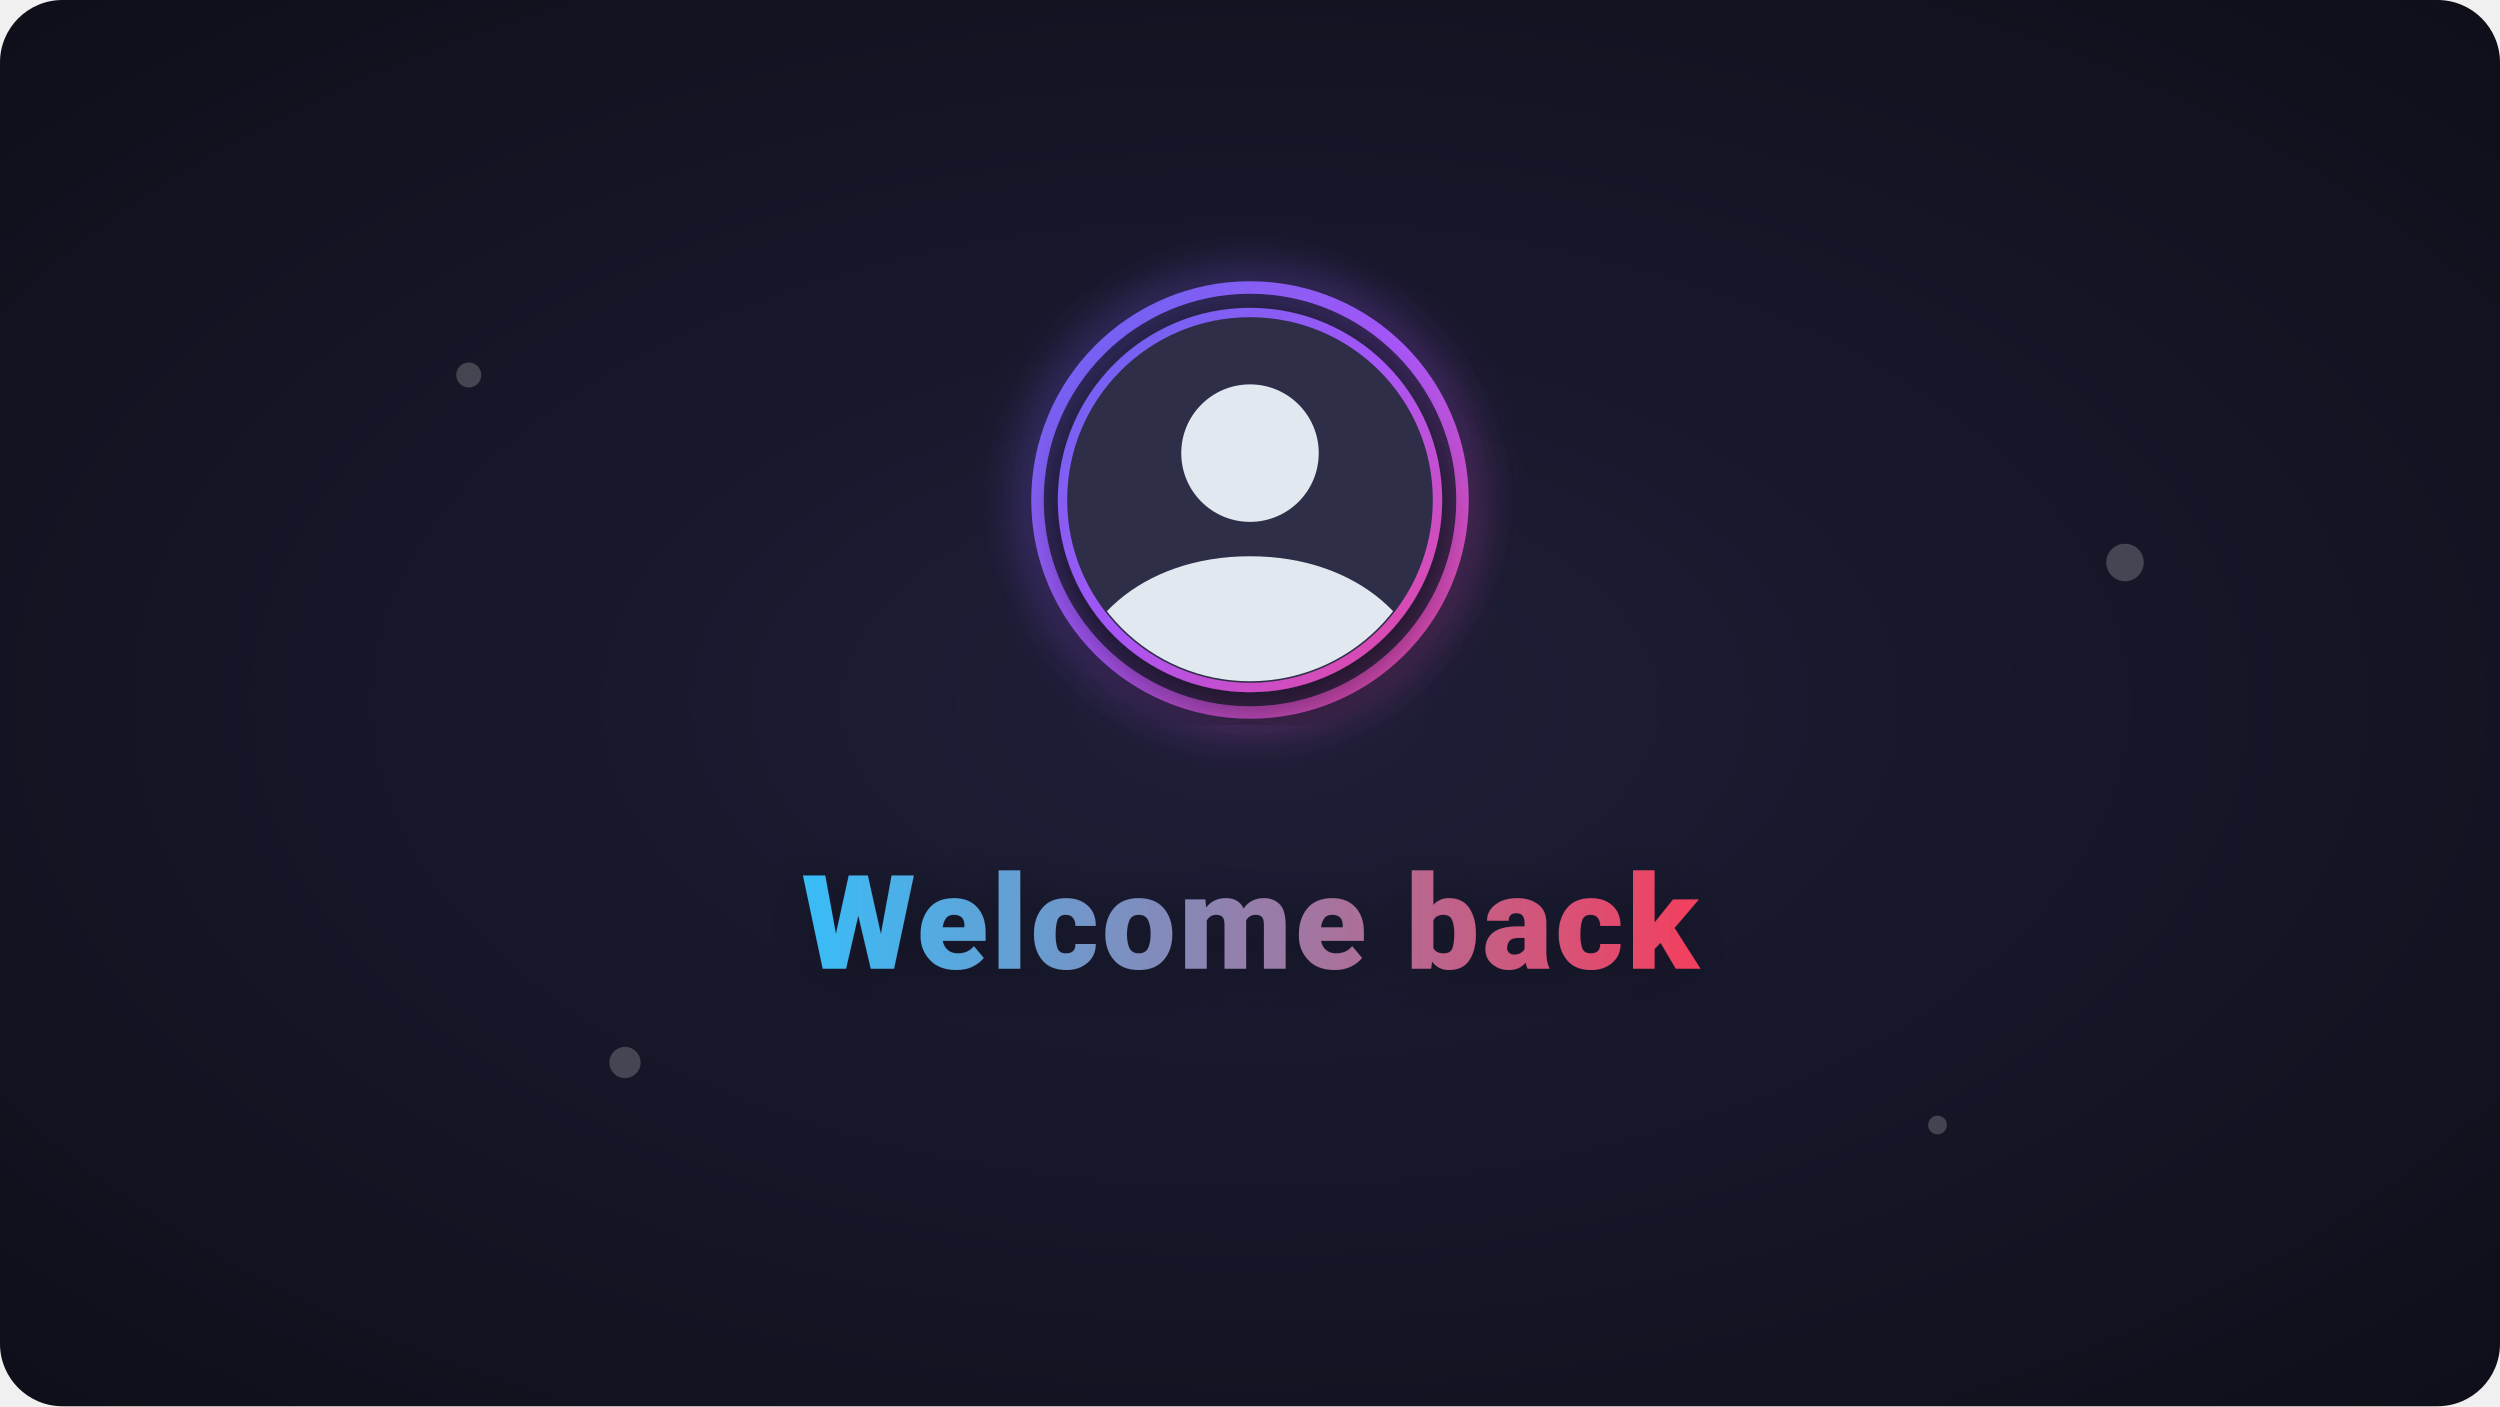
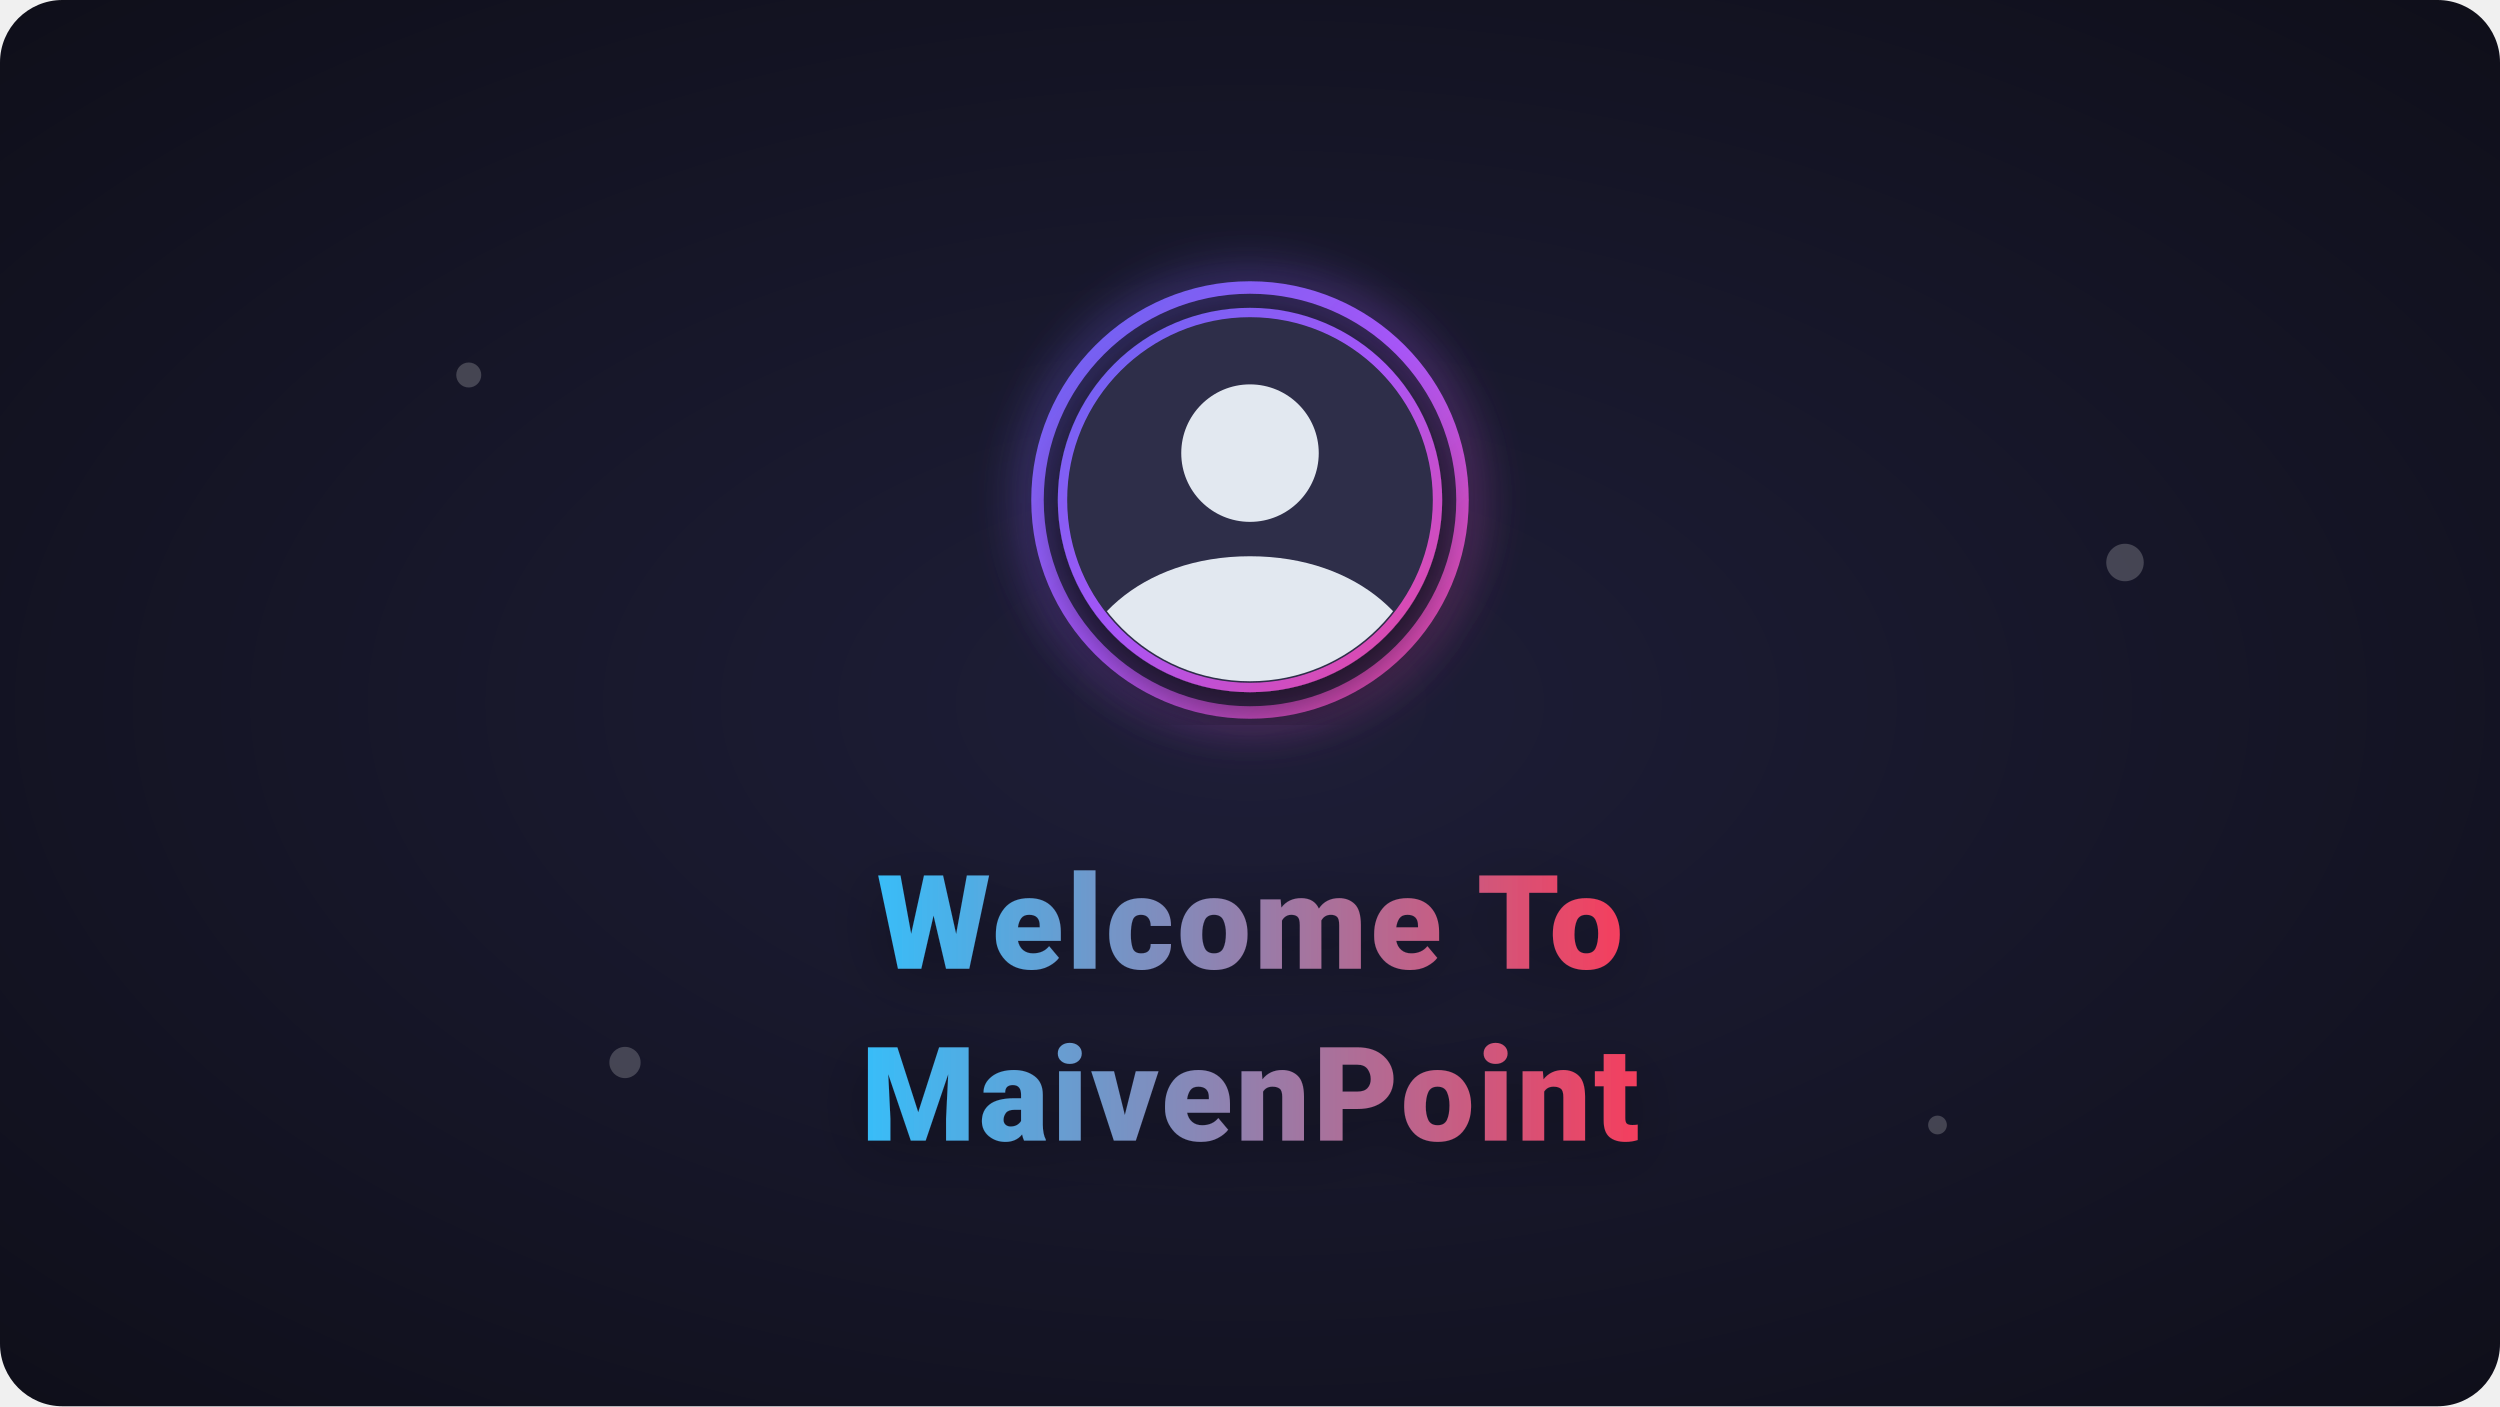
<svg xmlns="http://www.w3.org/2000/svg" viewBox="0 0 800 450" width="100%" height="100%">
  <defs>
    <radialGradient id="bg-grad" cx="50%" cy="50%" r="70%">
      <stop offset="0%" stop-color="#1e1e38" />
      <stop offset="100%" stop-color="#0f0f1a" />
    </radialGradient>
    <linearGradient id="avatar-grad" x1="0%" y1="0%" x2="100%" y2="100%">
      <stop offset="0%" stop-color="#6366f1" />
      <stop offset="50%" stop-color="#a855f7" />
      <stop offset="100%" stop-color="#ec4899" />
    </linearGradient>
    <linearGradient id="text-grad" x1="0%" y1="0%" x2="100%" y2="0%">
      <stop offset="0%" stop-color="#38bdf8">
        <animate attributeName="stop-color" values="#38bdf8; #818cf8; #c084fc; #e879f9; #38bdf8" dur="6s" repeatCount="indefinite" />
      </stop>
      <stop offset="100%" stop-color="#f43f5e">
        <animate attributeName="stop-color" values="#f43f5e; #fb7185; #38bdf8; #818cf8; #f43f5e" dur="6s" repeatCount="indefinite" />
      </stop>
    </linearGradient>
    <filter id="glow" x="-20%" y="-20%" width="140%" height="140%">
      <feGaussianBlur stdDeviation="8" result="blur" />
      <feComposite in="SourceGraphic" in2="blur" operator="over" />
    </filter>
    <filter id="shadow" x="-10%" y="-10%" width="120%" height="120%">
      <feDropShadow dx="0" dy="8" stdDeviation="6" flood-color="#000" flood-opacity="0.4" />
    </filter>
  </defs>
  <style>
    .bg { fill: url(#bg-grad); }
    
    /* Floating &amp; Pulse Animation for Avatar Group */
    .avatar-group {
      animation: float 4s ease-in-out infinite;
      transform-origin: center;
    }

    .avatar-ring {
      animation: pulse 2.5s ease-in-out infinite alternate;
      transform-origin: 400px 160px;
    }

    /* Text Animation */
    .animated-text {
      font-family: 'Segoe UI', -apple-system, BlinkMacSystemFont, Roboto, sans-serif;
      font-weight: 800;
      font-size: 42px;
      letter-spacing: 1px;
      fill: url(#text-grad);
      text-anchor: middle;
      filter: drop-shadow(0px 4px 10px rgba(0,0,0,0.3));
    }

    /* Background Particles Floating */
    .particle {
      fill: #ffffff;
      opacity: 0.2;
      animation: float-particle 6s infinite ease-in-out;
    }

    @keyframes float {
      0% { transform: translateY(0px); }
      50% { transform: translateY(-12px); }
      100% { transform: translateY(0px); }
    }

    @keyframes pulse {
      0% { transform: scale(0.98); opacity: 0.8; }
      100% { transform: scale(1.05); opacity: 1; }
    }

    @keyframes float-particle {
      0% { transform: translateY(0px) scale(1); opacity: 0.1; }
      50% { transform: translateY(-20px) scale(1.3); opacity: 0.4; }
      100% { transform: translateY(0px) scale(1); opacity: 0.1; }
    }
  </style>
  <rect width="800" height="450" class="bg" rx="20" />
  <circle cx="150" cy="120" r="4" class="particle" style="animation-delay: 0s;" />
  <circle cx="680" cy="180" r="6" class="particle" style="animation-delay: 1s;" />
  <circle cx="200" cy="340" r="5" class="particle" style="animation-delay: 2s;" />
  <circle cx="620" cy="360" r="3" class="particle" style="animation-delay: 1.5s;" />
  <g class="avatar-group">
    <circle cx="400" cy="160" r="68" fill="none" stroke="url(#avatar-grad)" stroke-width="4" filter="url(#glow)" class="avatar-ring" />
    <circle cx="400" cy="160" r="60" fill="#2d2d48" stroke="url(#avatar-grad)" stroke-width="3" filter="url(#shadow)" />
    <g id="user-icon">
      <clipPath id="avatar-clip">
        <circle cx="400" cy="160" r="58" />
      </clipPath>
      <g clip-path="url(#avatar-clip)">
        <circle cx="400" cy="145" r="22" fill="#e2e8f0" />
        <path d="M 400 178 C 365 178, 342 200, 342 225 L 458 225 C 458 200, 435 178, 400 178 Z" fill="#e2e8f0" />
      </g>
    </g>
  </g>
  <text x="400" y="310" class="animated-text">
-     Welcome back
+     Welcome To
+   </text>
+   <text x="400" y="365" class="animated-text">
+     MaivenPoint
  </text>
</svg>
